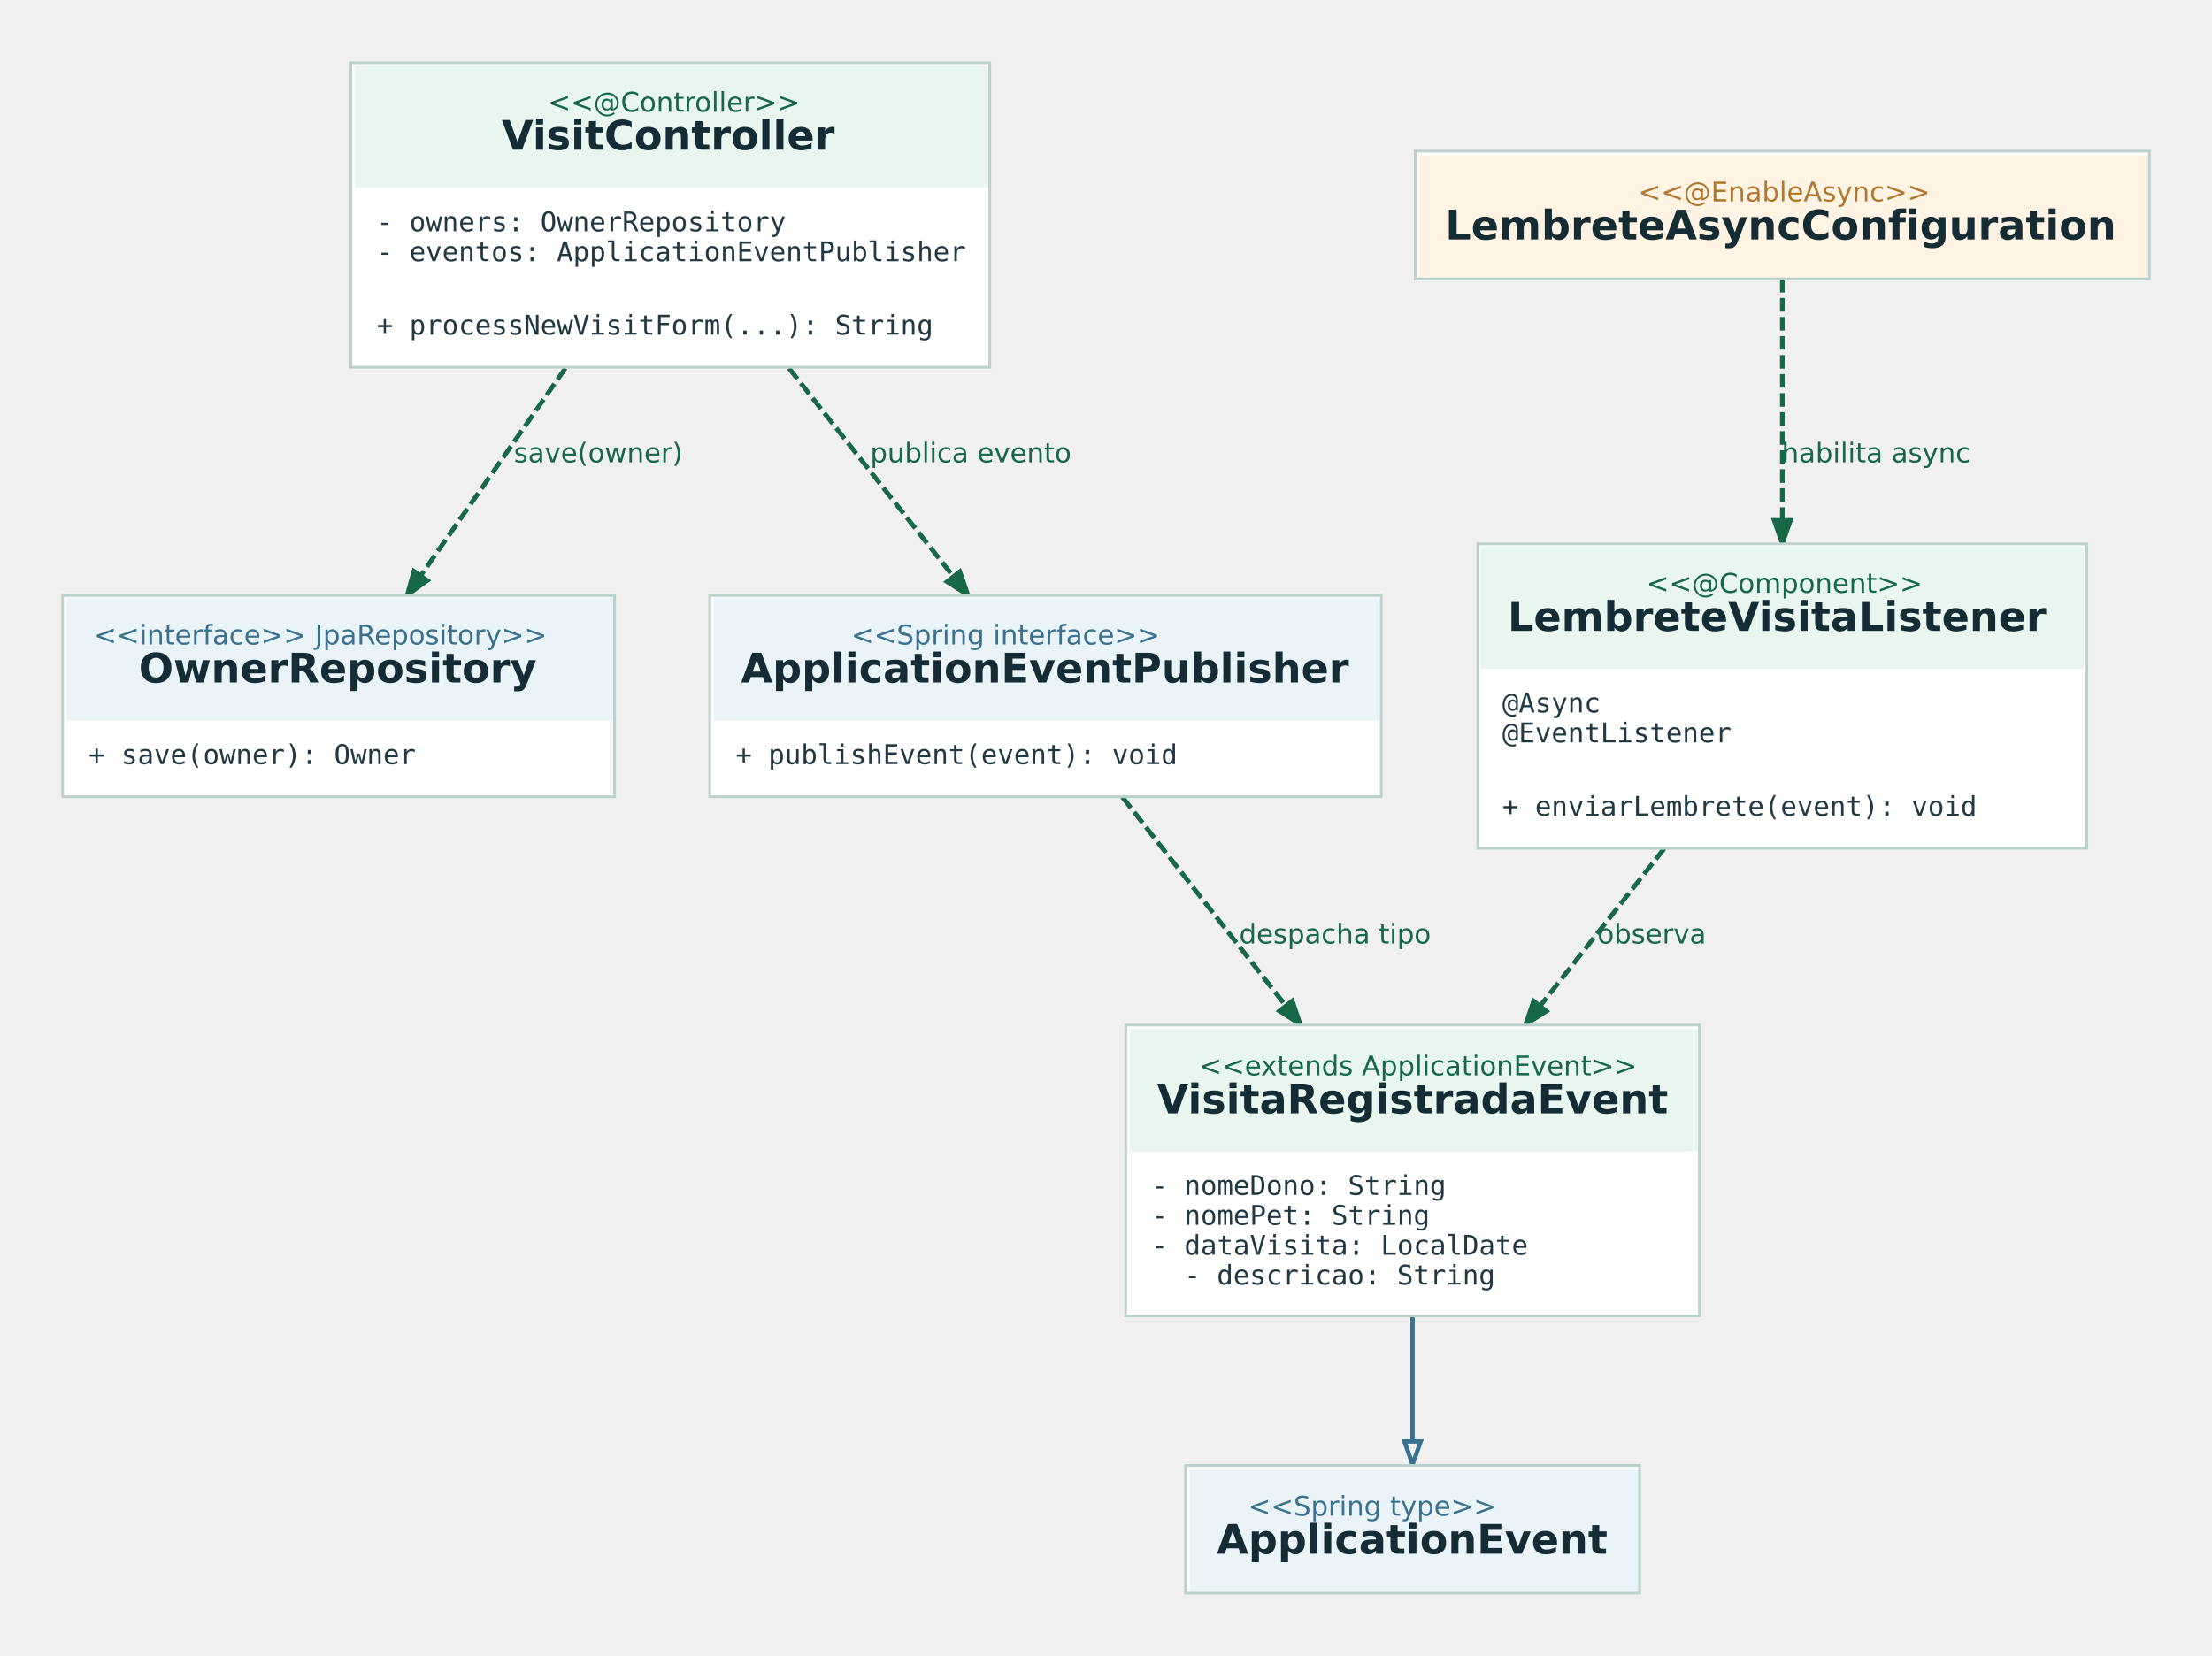
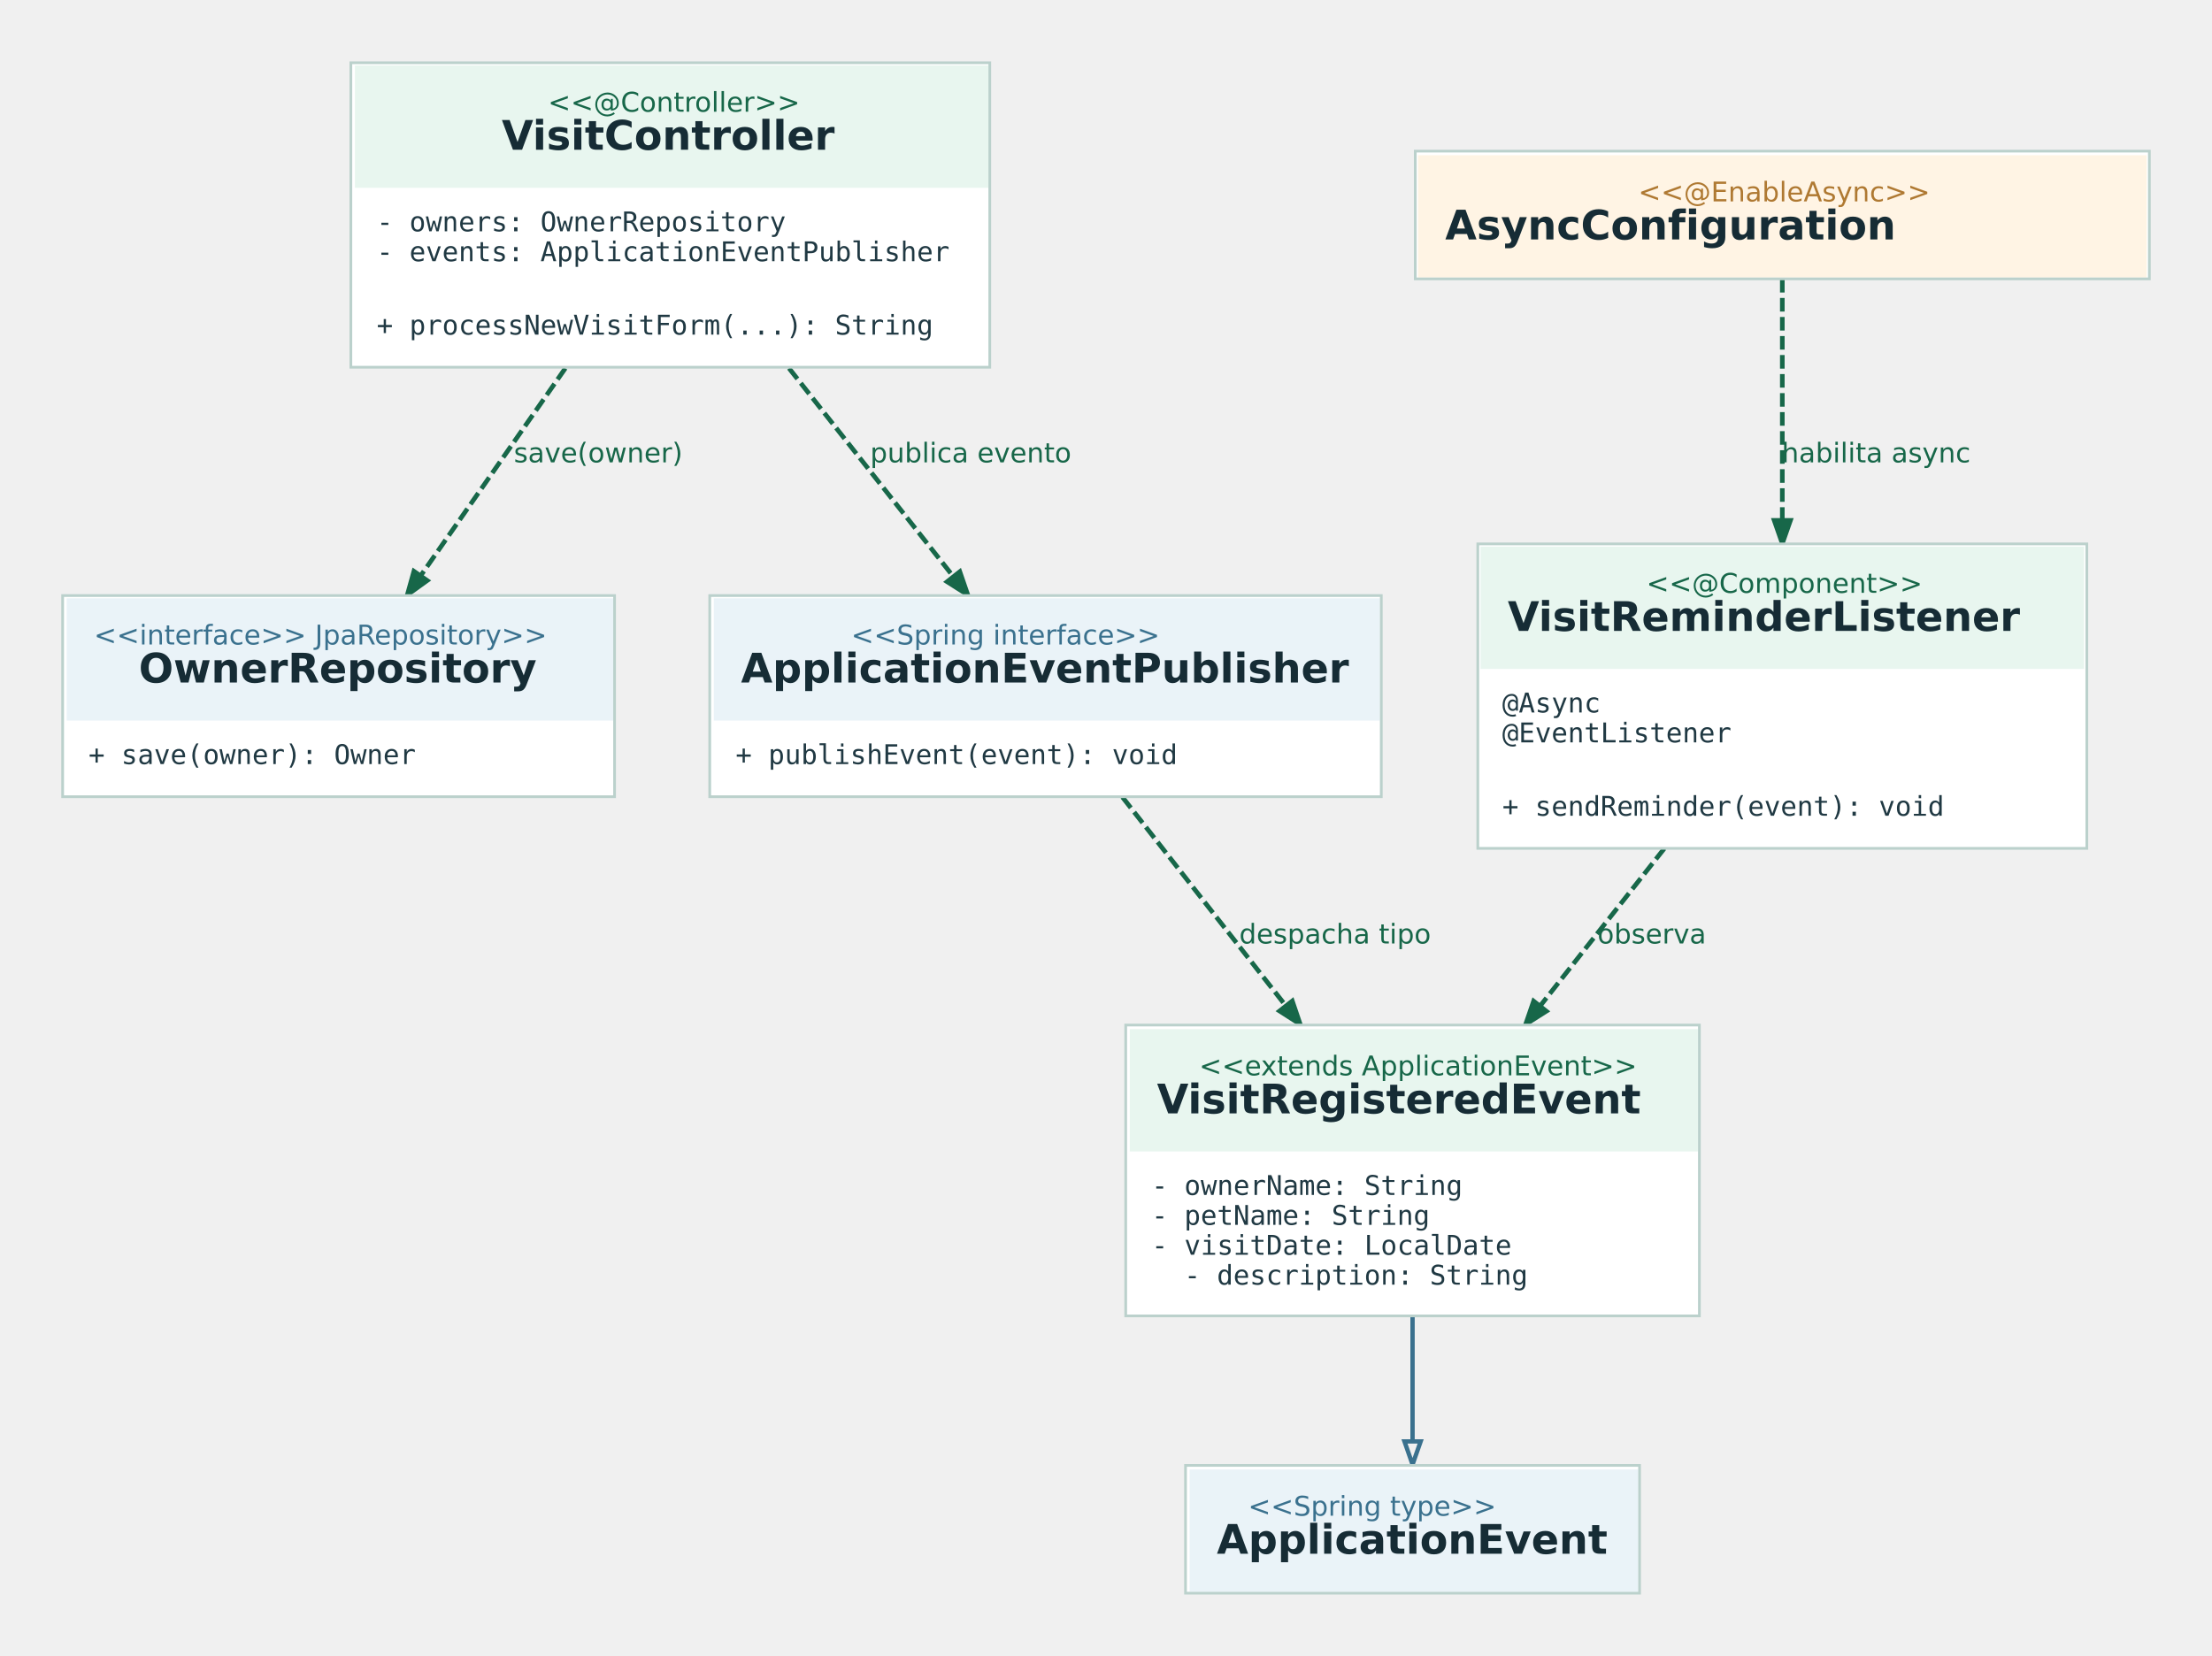
<svg xmlns="http://www.w3.org/2000/svg" width="2034pt" height="1523pt" viewBox="0.00 0.00 2033.95 1522.70">
  <g id="graph0" class="graph" transform="scale(2.5 2.5) rotate(0) translate(23.04 586.04)">
    <g id="edge1" class="edge">
      <path fill="none" stroke="#176749" stroke-width="1.7" stroke-dasharray="5,2" d="M184.9,-450.63C167.76,-426.05 147.89,-397.55 131.85,-374.53" />
      <polygon fill="#176749" stroke="#176749" stroke-width="1.7" points="134.08,-372.53 126.78,-367.26 129.2,-375.93 134.08,-372.53" />
      <text text-anchor="middle" x="197" y="-416" font-family="DejaVu Sans, Verdana, sans-serif" font-size="10.00" fill="#176749">save(owner)</text>
    </g>
    <g id="edge2" class="edge">
      <path fill="none" stroke="#176749" stroke-width="1.7" stroke-dasharray="5,2" d="M267.16,-450.63C286.63,-425.95 309.22,-397.3 327.41,-374.23" />
      <polygon fill="#176749" stroke="#176749" stroke-width="1.7" points="329.98,-375.78 332.91,-367.26 325.31,-372.09 329.98,-375.78" />
      <text text-anchor="middle" x="334" y="-416" font-family="DejaVu Sans, Verdana, sans-serif" font-size="10.00" fill="#176749">publica evento</text>
    </g>
    <g id="edge3" class="edge">
      <path fill="none" stroke="#176749" stroke-width="1.7" stroke-dasharray="5,2" d="M389.8,-292.84C407.19,-270.62 429.89,-241.61 449.88,-216.07" />
      <polygon fill="#176749" stroke="#176749" stroke-width="1.7" points="452.27,-217.84 455.17,-209.31 447.59,-214.17 452.27,-217.84" />
      <text text-anchor="middle" x="468" y="-239" font-family="DejaVu Sans, Verdana, sans-serif" font-size="10.00" fill="#176749">despacha tipo</text>
    </g>
    <g id="edge6" class="edge">
      <path fill="none" stroke="#3a718e" stroke-width="1.6" d="M496.5,-102C496.5,-86.39 496.5,-69.78 496.5,-55.96" />
      <polygon fill="none" stroke="#3a718e" stroke-width="1.6" points="499.48,-55.82 496.5,-47.32 493.53,-55.82 499.48,-55.82" />
    </g>
    <g id="edge4" class="edge">
      <path fill="none" stroke="#176749" stroke-width="1.7" stroke-dasharray="5,2" d="M589.09,-273.95C574.56,-255.5 558.28,-234.86 543.48,-216.09" />
      <polygon fill="#176749" stroke="#176749" stroke-width="1.7" points="545.7,-214.1 538.1,-209.27 541.03,-217.79 545.7,-214.1" />
      <text text-anchor="middle" x="584.5" y="-239" font-family="DejaVu Sans, Verdana, sans-serif" font-size="10.00" fill="#176749">observa</text>
    </g>
    <g id="edge5" class="edge">
      <path fill="none" stroke="#176749" stroke-width="1.7" stroke-dasharray="5,2" d="M632.5,-483.48C632.5,-461.12 632.5,-425.79 632.5,-394.76" />
      <polygon fill="#176749" stroke="#176749" stroke-width="1.7" points="635.48,-394.64 632.5,-386.14 629.53,-394.64 635.48,-394.64" />
      <text text-anchor="middle" x="667" y="-416" font-family="DejaVu Sans, Verdana, sans-serif" font-size="10.00" fill="#176749">habilita async</text>
    </g>
    <g id="node1" class="node">
      <polygon fill="#ffffff" stroke="transparent" points="106,-451 106,-563 341,-563 341,-451 106,-451" />
      <polygon fill="#e8f6ef" stroke="transparent" points="107.5,-517 107.5,-562 340.5,-562 340.5,-517 107.5,-517" />
      <text text-anchor="start" x="178.5" y="-545" font-family="DejaVu Sans, Verdana, sans-serif" font-size="10.00" fill="#176749">&lt;&lt;@Controller&gt;&gt;</text>
      <text text-anchor="start" x="161.5" y="-531" font-family="DejaVu Sans, Verdana, sans-serif" font-weight="bold" font-size="15.00" fill="#162c35">VisitController</text>
      <text text-anchor="start" x="115.5" y="-501" font-family="DejaVu Sans Mono, Consolas, monospace" font-size="10.00" fill="#203943">- owners: OwnerRepository</text>
-       <text text-anchor="start" x="115.5" y="-490" font-family="DejaVu Sans Mono, Consolas, monospace" font-size="10.00" fill="#203943">- eventos: ApplicationEventPublisher</text>
+       <text text-anchor="start" x="115.5" y="-490" font-family="DejaVu Sans Mono, Consolas, monospace" font-size="10.00" fill="#203943">- events: ApplicationEventPublisher</text>
      <text text-anchor="start" x="115.5" y="-463" font-family="DejaVu Sans Mono, Consolas, monospace" font-size="10.00" fill="#203943">+ processNewVisitForm(...): String</text>
      <polygon fill="none" stroke="#bbd1cc" points="106,-451 106,-563 341,-563 341,-451 106,-451" />
    </g>
    <g id="node2" class="node">
      <polygon fill="#ffffff" stroke="transparent" points="0,-293 0,-367 203,-367 203,-293 0,-293" />
      <polygon fill="#eaf3f8" stroke="transparent" points="1.5,-321 1.5,-366 202.5,-366 202.5,-321 1.5,-321" />
      <text text-anchor="start" x="11.5" y="-349" font-family="DejaVu Sans, Verdana, sans-serif" font-size="10.00" fill="#3a718e">&lt;&lt;interface&gt;&gt; JpaRepository&gt;&gt;</text>
      <text text-anchor="start" x="28" y="-335" font-family="DejaVu Sans, Verdana, sans-serif" font-weight="bold" font-size="15.00" fill="#162c35">OwnerRepository</text>
      <text text-anchor="start" x="9.5" y="-305" font-family="DejaVu Sans Mono, Consolas, monospace" font-size="10.00" fill="#203943">+ save(owner): Owner</text>
      <polygon fill="none" stroke="#bbd1cc" points="0,-293 0,-367 203,-367 203,-293 0,-293" />
    </g>
    <g id="node3" class="node">
      <polygon fill="#ffffff" stroke="transparent" points="238,-293 238,-367 485,-367 485,-293 238,-293" />
      <polygon fill="#eaf3f8" stroke="transparent" points="239.5,-321 239.5,-366 484.5,-366 484.5,-321 239.5,-321" />
      <text text-anchor="start" x="290" y="-349" font-family="DejaVu Sans, Verdana, sans-serif" font-size="10.00" fill="#3a718e">&lt;&lt;Spring interface&gt;&gt;</text>
      <text text-anchor="start" x="249.5" y="-335" font-family="DejaVu Sans, Verdana, sans-serif" font-weight="bold" font-size="15.00" fill="#162c35">ApplicationEventPublisher</text>
      <text text-anchor="start" x="247.5" y="-305" font-family="DejaVu Sans Mono, Consolas, monospace" font-size="10.00" fill="#203943">+ publishEvent(event): void</text>
      <polygon fill="none" stroke="#bbd1cc" points="238,-293 238,-367 485,-367 485,-293 238,-293" />
    </g>
    <g id="node4" class="node">
      <polygon fill="#ffffff" stroke="transparent" points="391,-102 391,-209 602,-209 602,-102 391,-102" />
      <polygon fill="#e8f6ef" stroke="transparent" points="392.5,-162.5 392.5,-207.5 601.5,-207.5 601.5,-162.5 392.5,-162.5" />
      <text text-anchor="start" x="418" y="-190.5" font-family="DejaVu Sans, Verdana, sans-serif" font-size="10.00" fill="#176749">&lt;&lt;extends ApplicationEvent&gt;&gt;</text>
-       <text text-anchor="start" x="402.5" y="-176.5" font-family="DejaVu Sans, Verdana, sans-serif" font-weight="bold" font-size="15.00" fill="#162c35">VisitaRegistradaEvent</text>
-       <text text-anchor="start" x="400.5" y="-146.5" font-family="DejaVu Sans Mono, Consolas, monospace" font-size="10.00" fill="#203943">- nomeDono: String</text>
-       <text text-anchor="start" x="400.5" y="-135.5" font-family="DejaVu Sans Mono, Consolas, monospace" font-size="10.00" fill="#203943">- nomePet: String</text>
-       <text text-anchor="start" x="400.5" y="-124.5" font-family="DejaVu Sans Mono, Consolas, monospace" font-size="10.00" fill="#203943">- dataVisita: LocalDate</text>
-       <text text-anchor="start" x="412.5" y="-113.5" font-family="DejaVu Sans Mono, Consolas, monospace" font-size="10.00" fill="#203943">- descricao: String</text>
+       <text text-anchor="start" x="402.5" y="-176.5" font-family="DejaVu Sans, Verdana, sans-serif" font-weight="bold" font-size="15.00" fill="#162c35">VisitRegisteredEvent</text>
+       <text text-anchor="start" x="400.5" y="-146.5" font-family="DejaVu Sans Mono, Consolas, monospace" font-size="10.00" fill="#203943">- ownerName: String</text>
+       <text text-anchor="start" x="400.5" y="-135.5" font-family="DejaVu Sans Mono, Consolas, monospace" font-size="10.00" fill="#203943">- petName: String</text>
+       <text text-anchor="start" x="400.5" y="-124.5" font-family="DejaVu Sans Mono, Consolas, monospace" font-size="10.00" fill="#203943">- visitDate: LocalDate</text>
+       <text text-anchor="start" x="412.5" y="-113.5" font-family="DejaVu Sans Mono, Consolas, monospace" font-size="10.00" fill="#203943">- description: String</text>
      <polygon fill="none" stroke="#bbd1cc" points="391,-102 391,-209 602,-209 602,-102 391,-102" />
    </g>
    <g id="node5" class="node">
      <polygon fill="#ffffff" stroke="transparent" points="520.5,-274 520.5,-386 744.5,-386 744.5,-274 520.5,-274" />
      <polygon fill="#e8f6ef" stroke="transparent" points="521.5,-340 521.5,-385 743.5,-385 743.5,-340 521.5,-340" />
      <text text-anchor="start" x="582.5" y="-368" font-family="DejaVu Sans, Verdana, sans-serif" font-size="10.00" fill="#176749">&lt;&lt;@Component&gt;&gt;</text>
-       <text text-anchor="start" x="531.5" y="-354" font-family="DejaVu Sans, Verdana, sans-serif" font-weight="bold" font-size="15.00" fill="#162c35">LembreteVisitaListener</text>
+       <text text-anchor="start" x="531.5" y="-354" font-family="DejaVu Sans, Verdana, sans-serif" font-weight="bold" font-size="15.00" fill="#162c35">VisitReminderListener</text>
      <text text-anchor="start" x="529.5" y="-324" font-family="DejaVu Sans Mono, Consolas, monospace" font-size="10.00" fill="#203943">@Async</text>
      <text text-anchor="start" x="529.5" y="-313" font-family="DejaVu Sans Mono, Consolas, monospace" font-size="10.00" fill="#203943">@EventListener</text>
-       <text text-anchor="start" x="529.5" y="-286" font-family="DejaVu Sans Mono, Consolas, monospace" font-size="10.00" fill="#203943">+ enviarLembrete(event): void</text>
+       <text text-anchor="start" x="529.5" y="-286" font-family="DejaVu Sans Mono, Consolas, monospace" font-size="10.00" fill="#203943">+ sendReminder(event): void</text>
      <polygon fill="none" stroke="#bbd1cc" points="520.5,-274 520.5,-386 744.5,-386 744.5,-274 520.5,-274" />
    </g>
    <g id="node6" class="node">
      <polygon fill="#ffffff" stroke="transparent" points="497.5,-483.5 497.5,-530.5 767.5,-530.5 767.5,-483.5 497.5,-483.5" />
      <polygon fill="#fff4e4" stroke="transparent" points="498.5,-484 498.5,-529 766.5,-529 766.5,-484 498.5,-484" />
      <text text-anchor="start" x="579.5" y="-512" font-family="DejaVu Sans, Verdana, sans-serif" font-size="10.00" fill="#af7932">&lt;&lt;@EnableAsync&gt;&gt;</text>
-       <text text-anchor="start" x="508.5" y="-498" font-family="DejaVu Sans, Verdana, sans-serif" font-weight="bold" font-size="15.00" fill="#162c35">LembreteAsyncConfiguration</text>
+       <text text-anchor="start" x="508.5" y="-498" font-family="DejaVu Sans, Verdana, sans-serif" font-weight="bold" font-size="15.00" fill="#162c35">AsyncConfiguration</text>
      <polygon fill="none" stroke="#bbd1cc" points="497.5,-483.5 497.5,-530.5 767.5,-530.5 767.5,-483.5 497.5,-483.5" />
    </g>
    <g id="node7" class="node">
      <polygon fill="#ffffff" stroke="transparent" points="413,0 413,-47 580,-47 580,0 413,0" />
      <polygon fill="#eaf3f8" stroke="transparent" points="414.5,-0.5 414.5,-45.5 579.5,-45.5 579.5,-0.5 414.5,-0.5" />
      <text text-anchor="start" x="436" y="-28.5" font-family="DejaVu Sans, Verdana, sans-serif" font-size="10.00" fill="#3a718e">&lt;&lt;Spring type&gt;&gt;</text>
      <text text-anchor="start" x="424.5" y="-14.5" font-family="DejaVu Sans, Verdana, sans-serif" font-weight="bold" font-size="15.00" fill="#162c35">ApplicationEvent</text>
      <polygon fill="none" stroke="#bbd1cc" points="413,0 413,-47 580,-47 580,0 413,0" />
    </g>
  </g>
</svg>
